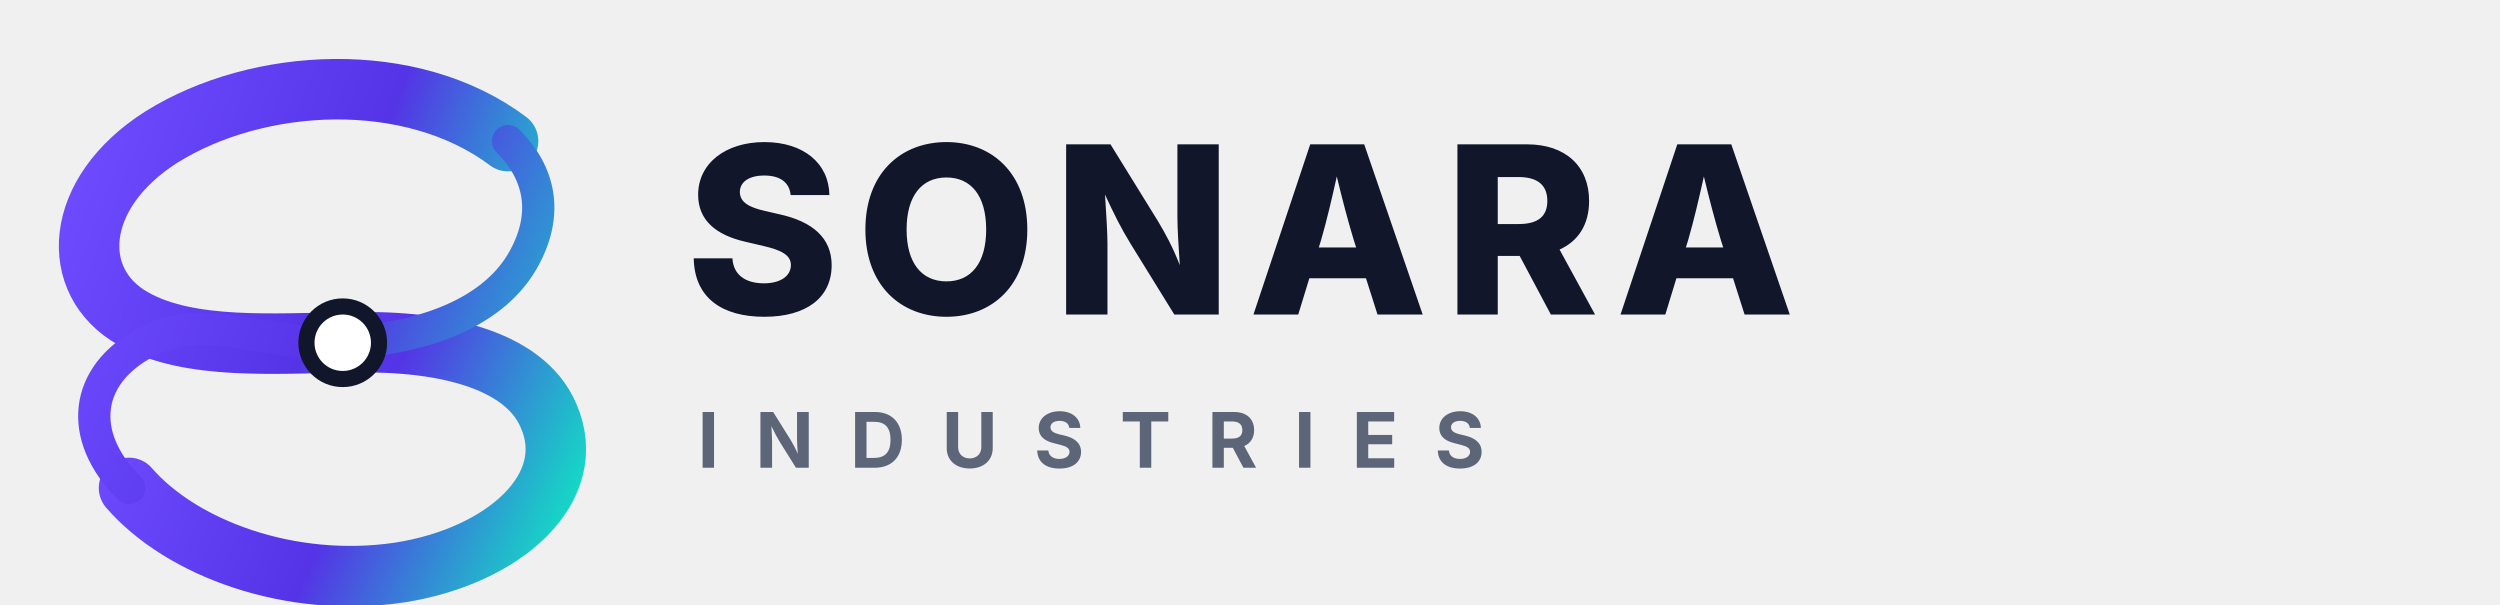
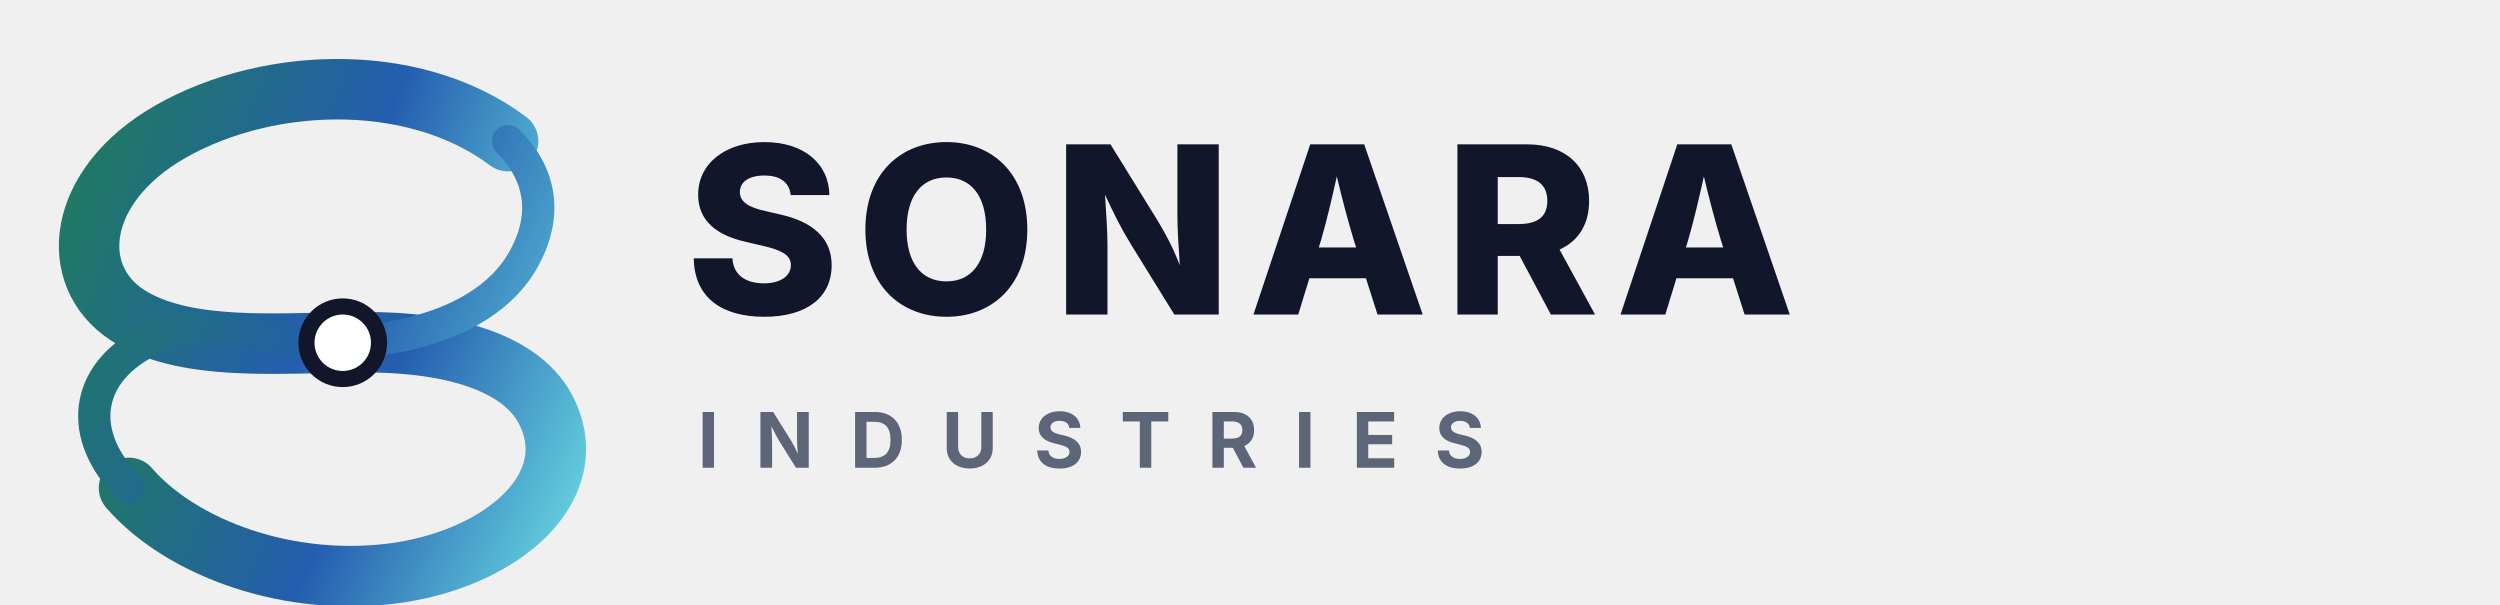
<svg xmlns="http://www.w3.org/2000/svg" viewBox="0 0 620 150" role="img" aria-label="SONARA Industries">
  <defs>
    <linearGradient id="w1" x1="16" y1="20" x2="134" y2="64" gradientUnits="userSpaceOnUse">
-       <stop stop-color="#6E4BFF" />
-       <stop offset=".55" stop-color="#5533E6" />
-       <stop offset="1" stop-color="#12E1C4" />
+       <stop stop-color="#1F7A62" />
+       <stop offset=".55" stop-color="#245DAF" />
+       <stop offset="1" stop-color="#65D1DE" />
    </linearGradient>
    <linearGradient id="w2" x1="14" y1="50" x2="140" y2="104" gradientUnits="userSpaceOnUse">
-       <stop stop-color="#6E4BFF" />
-       <stop offset=".5" stop-color="#5533E6" />
-       <stop offset="1" stop-color="#12E1C4" />
+       <stop stop-color="#1F7A62" />
+       <stop offset=".5" stop-color="#245DAF" />
+       <stop offset="1" stop-color="#65D1DE" />
    </linearGradient>
    <linearGradient id="w3" x1="24" y1="84" x2="132" y2="132" gradientUnits="userSpaceOnUse">
-       <stop stop-color="#6E4BFF" />
-       <stop offset=".52" stop-color="#5533E6" />
-       <stop offset="1" stop-color="#12E1C4" />
+       <stop stop-color="#1F7A62" />
+       <stop offset=".52" stop-color="#245DAF" />
+       <stop offset="1" stop-color="#65D1DE" />
    </linearGradient>
  </defs>
  <g transform="translate(8 5)" fill="none" stroke-linecap="round">
    <path d="M118 30C94 12 56 14 32 29C10 43 9 65 25 74C39 82 61 80 77 80" stroke="url(#w1)" stroke-width="15" />
    <path d="M77 80C101 79 122 84 128 98C136 116 117 133 91 137C64 141 37 131 24 116" stroke="url(#w3)" stroke-width="15" />
    <path d="M24 116C11 103 13 88 28 80C42 72 58 81 77 80C98 79 115 72 122 59C128 48 126 38 118 30" stroke="url(#w2)" stroke-width="8" />
    <circle cx="77" cy="80" r="9" fill="#fff" stroke="#11162A" stroke-width="4" />
  </g>
  <text x="170" y="78" font-family="Inter,Segoe UI,system-ui,sans-serif" font-size="58" font-weight="820" letter-spacing="4" fill="#11162A">SONARA</text>
  <text x="173" y="116" font-family="Inter,Segoe UI,system-ui,sans-serif" font-size="19" font-weight="700" letter-spacing="9" fill="#5C6678">INDUSTRIES</text>
</svg>
